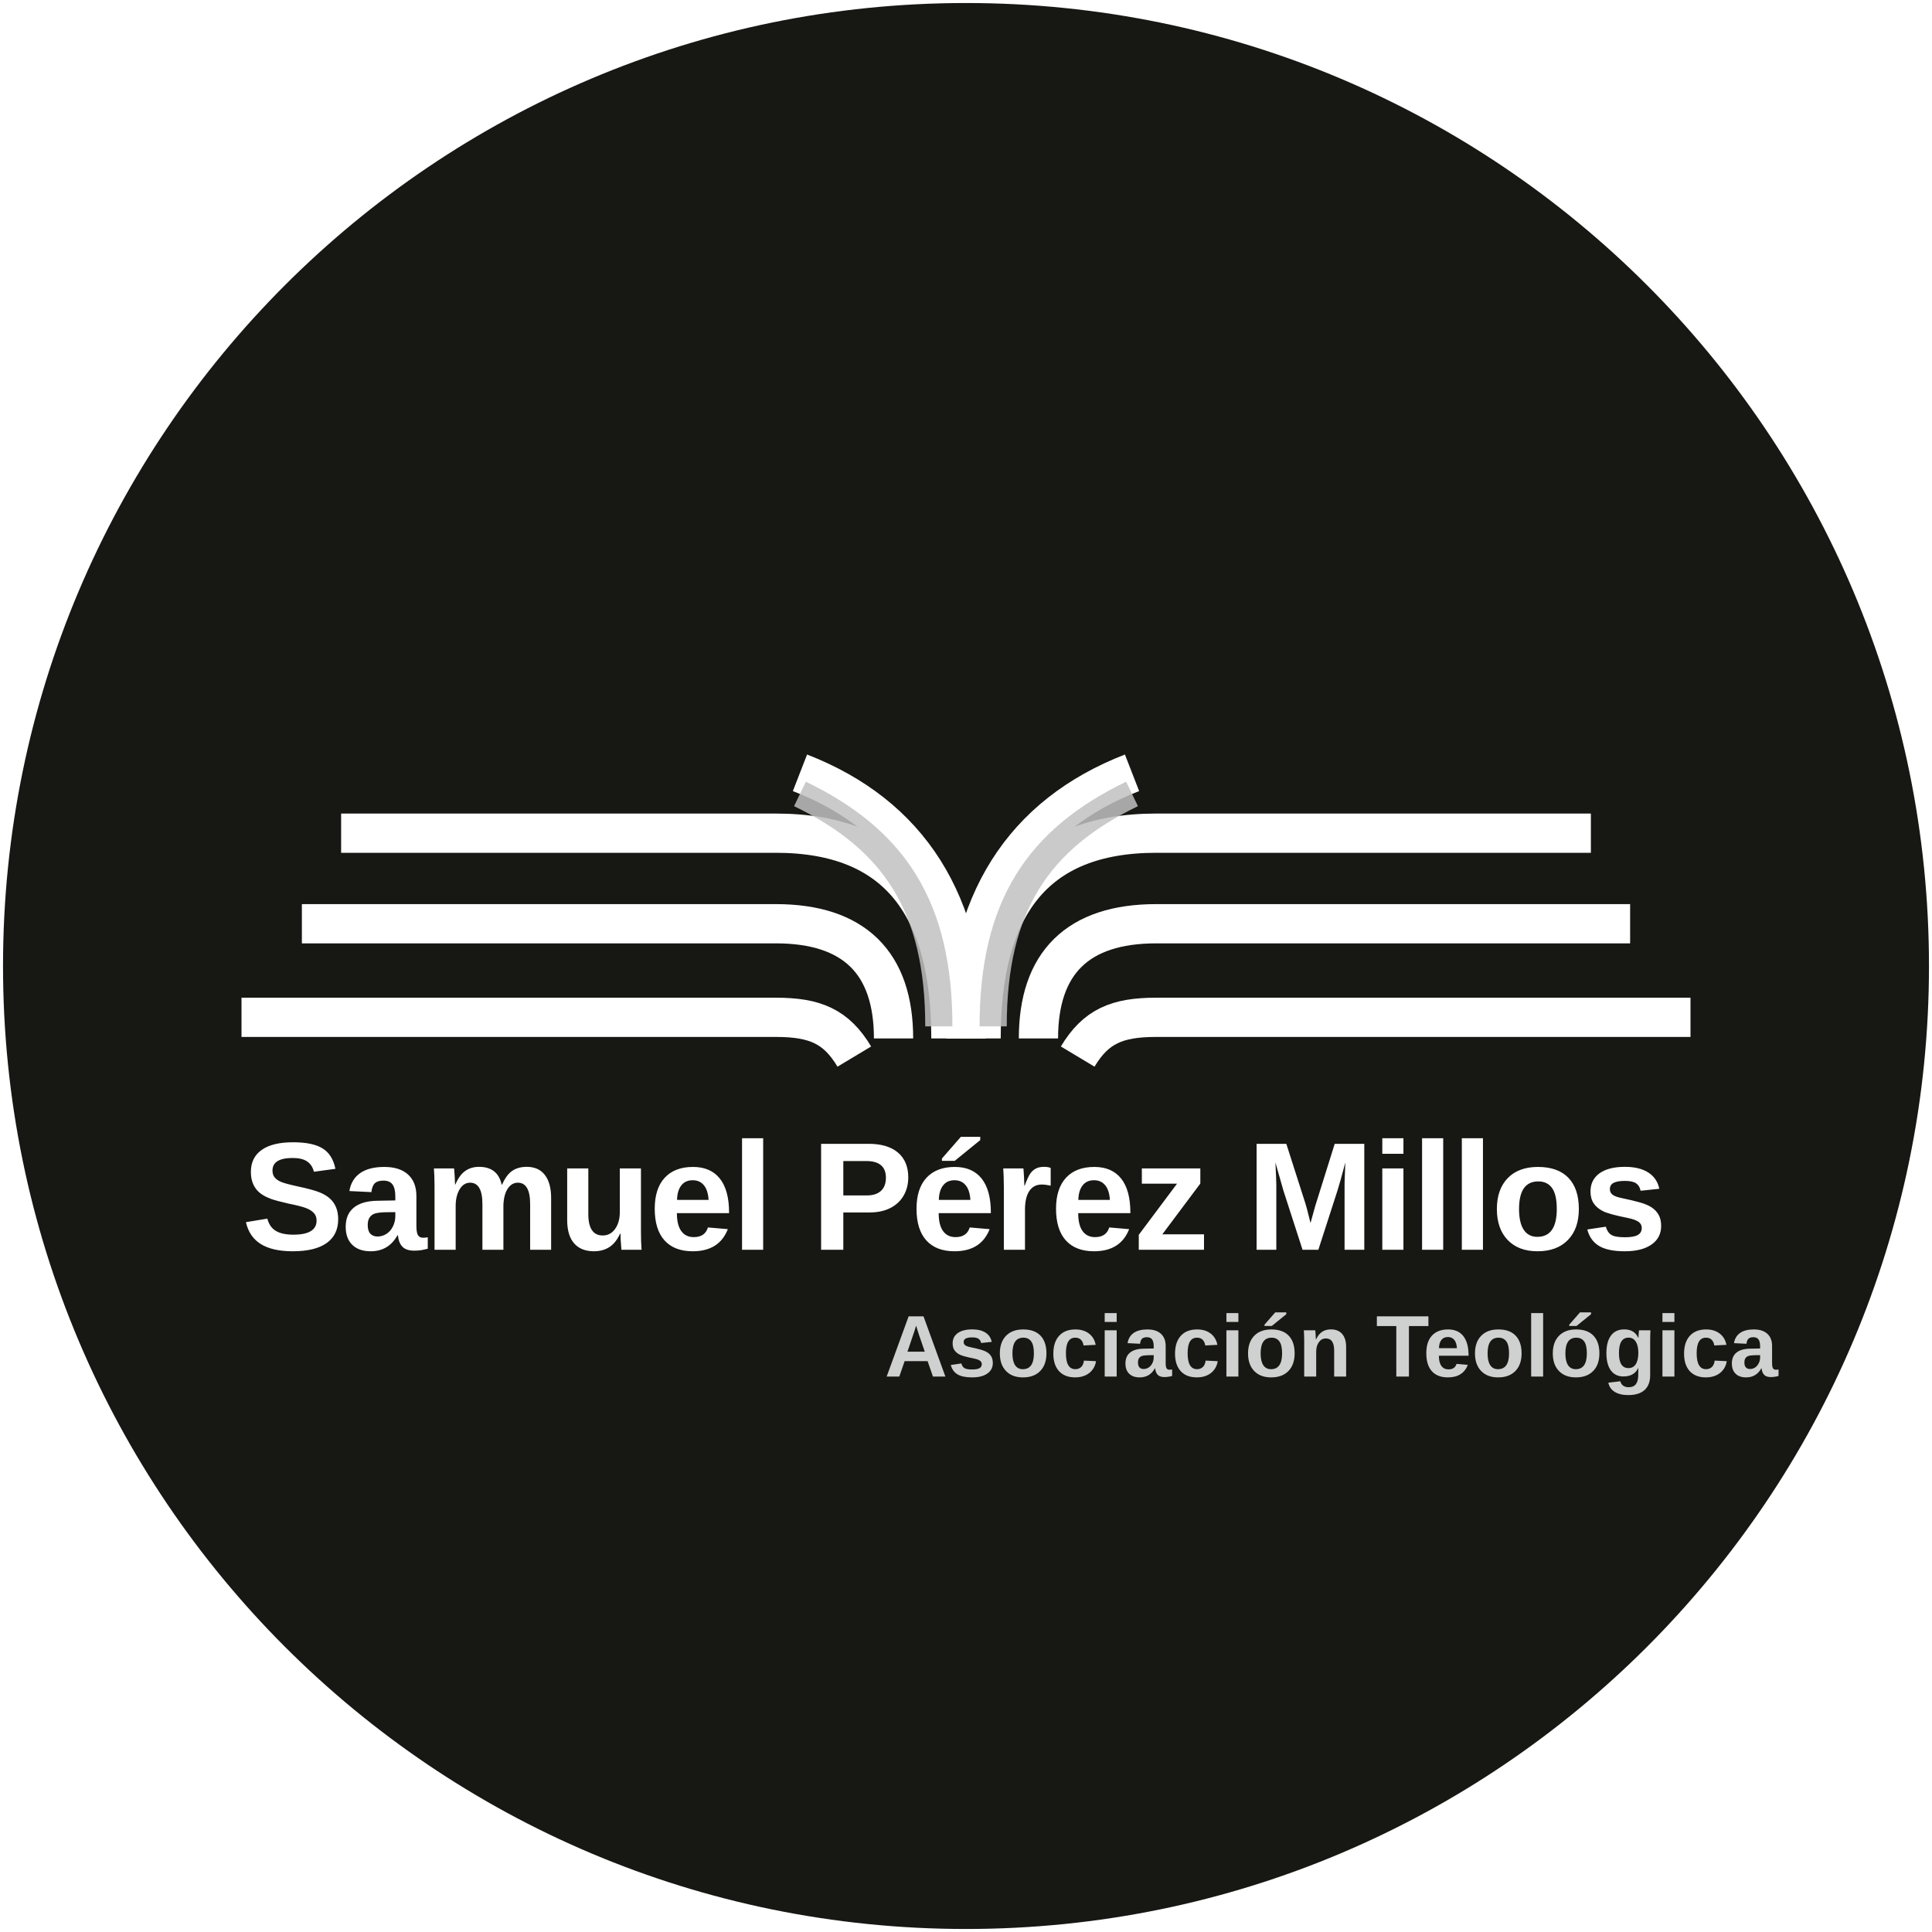
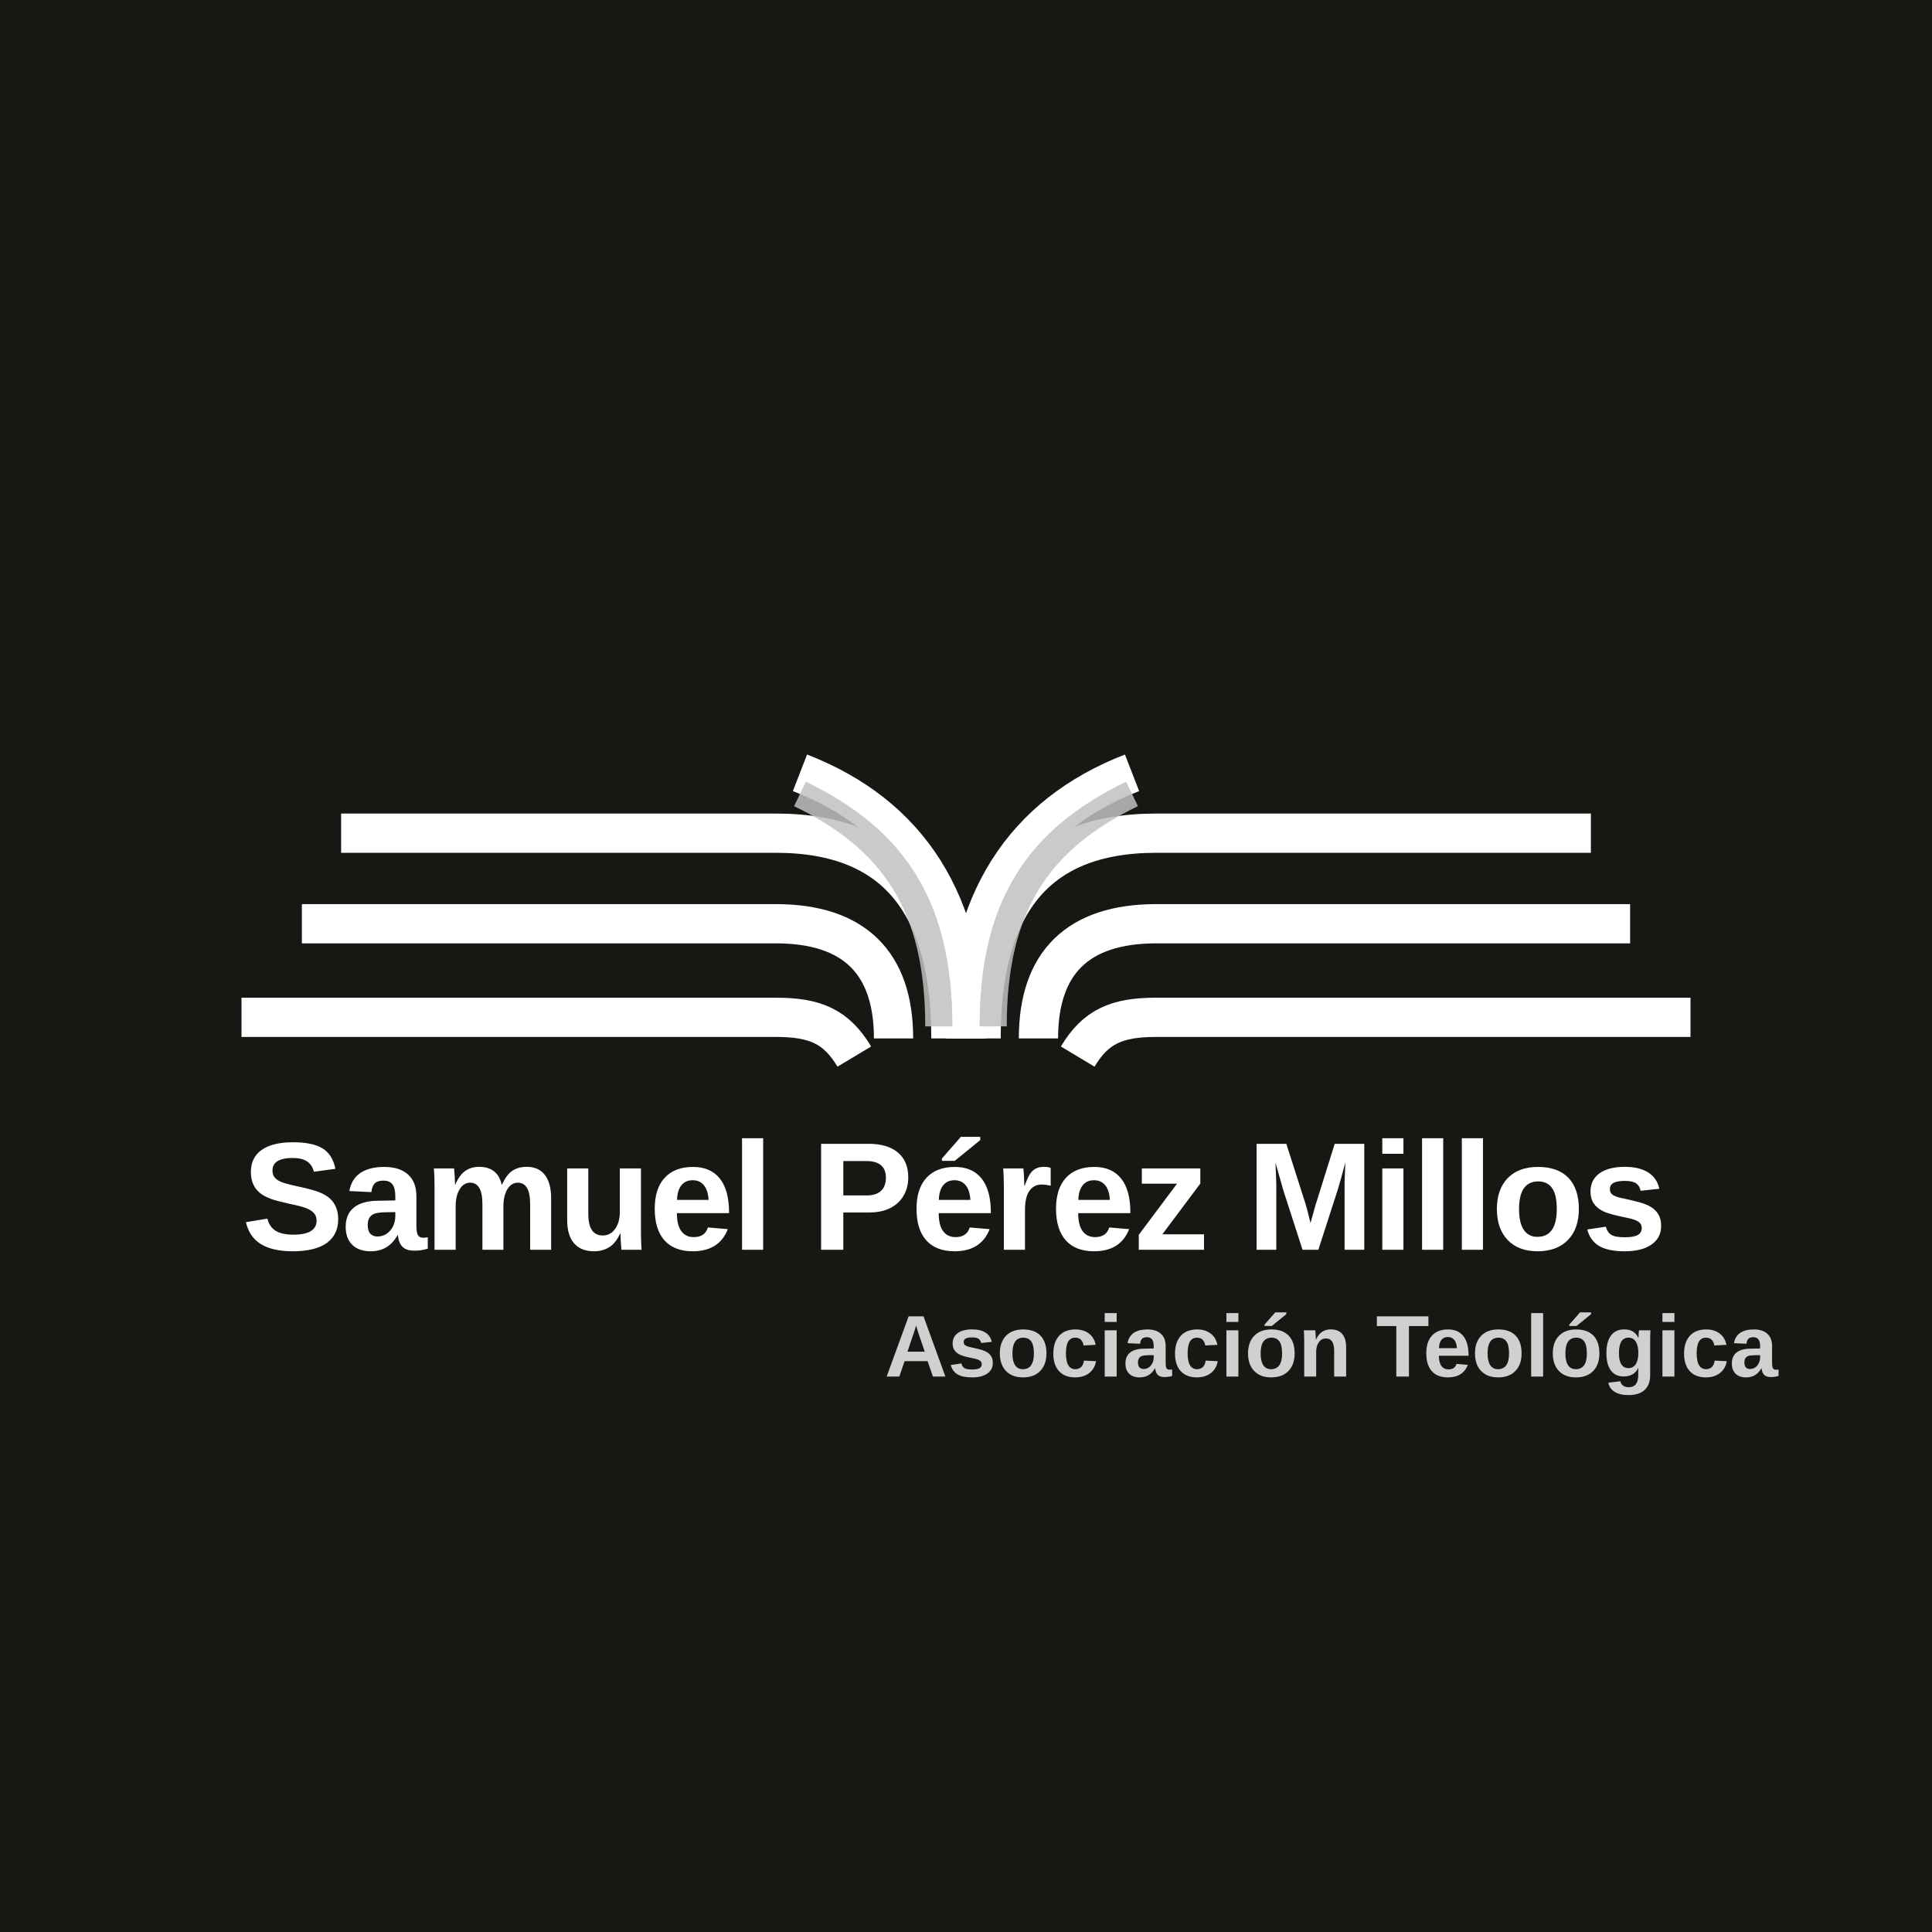
<svg xmlns="http://www.w3.org/2000/svg" viewBox="0 0 640 640" role="img" aria-labelledby="title desc">
-   <rect width="640" height="640" fill="#ffffff" />
+   <rect width="640" height="640" fill="#171713" />
  <circle cx="320" cy="320" r="319" fill="#171713" />
  <g fill="none" stroke-linecap="butt" stroke-linejoin="round">
    <path d="M113 276H257C298 276 315 301 315 344" stroke="#ffffff" stroke-width="13" />
    <path d="M100 306H257C283 306 296 319 296 344" stroke="#ffffff" stroke-width="13" />
    <path d="M80 337H257C270 337 277 340 283 350" stroke="#ffffff" stroke-width="13" />
    <path d="M527 276H383C342 276 325 301 325 344" stroke="#ffffff" stroke-width="13" />
    <path d="M540 306H383C357 306 344 319 344 344" stroke="#ffffff" stroke-width="13" />
    <path d="M560 337H383C370 337 363 340 357 350" stroke="#ffffff" stroke-width="13" />
    <path d="M320 344C320 299 301 270 265 256" stroke="#ffffff" stroke-width="13" />
    <path d="M320 344C320 299 339 270 375 256" stroke="#ffffff" stroke-width="13" />
    <path d="M329 340C329 300 344 278 375 263" stroke="#bfc1bf" stroke-width="9" opacity="0.85" />
    <path d="M311 340C311 300 296 278 265 263" stroke="#bfc1bf" stroke-width="9" opacity="0.85" />
  </g>
  <text x="80" y="414" fill="#ffffff" font-family="Manrope, Arial, Helvetica, sans-serif" font-size="51" font-weight="700" letter-spacing="-1">Samuel Pérez Millos</text>
  <text x="293" y="456" fill="#cfd0d0" font-family="Manrope, Arial, Helvetica, sans-serif" font-size="29" font-weight="700">Asociación Teológica</text>
</svg>
